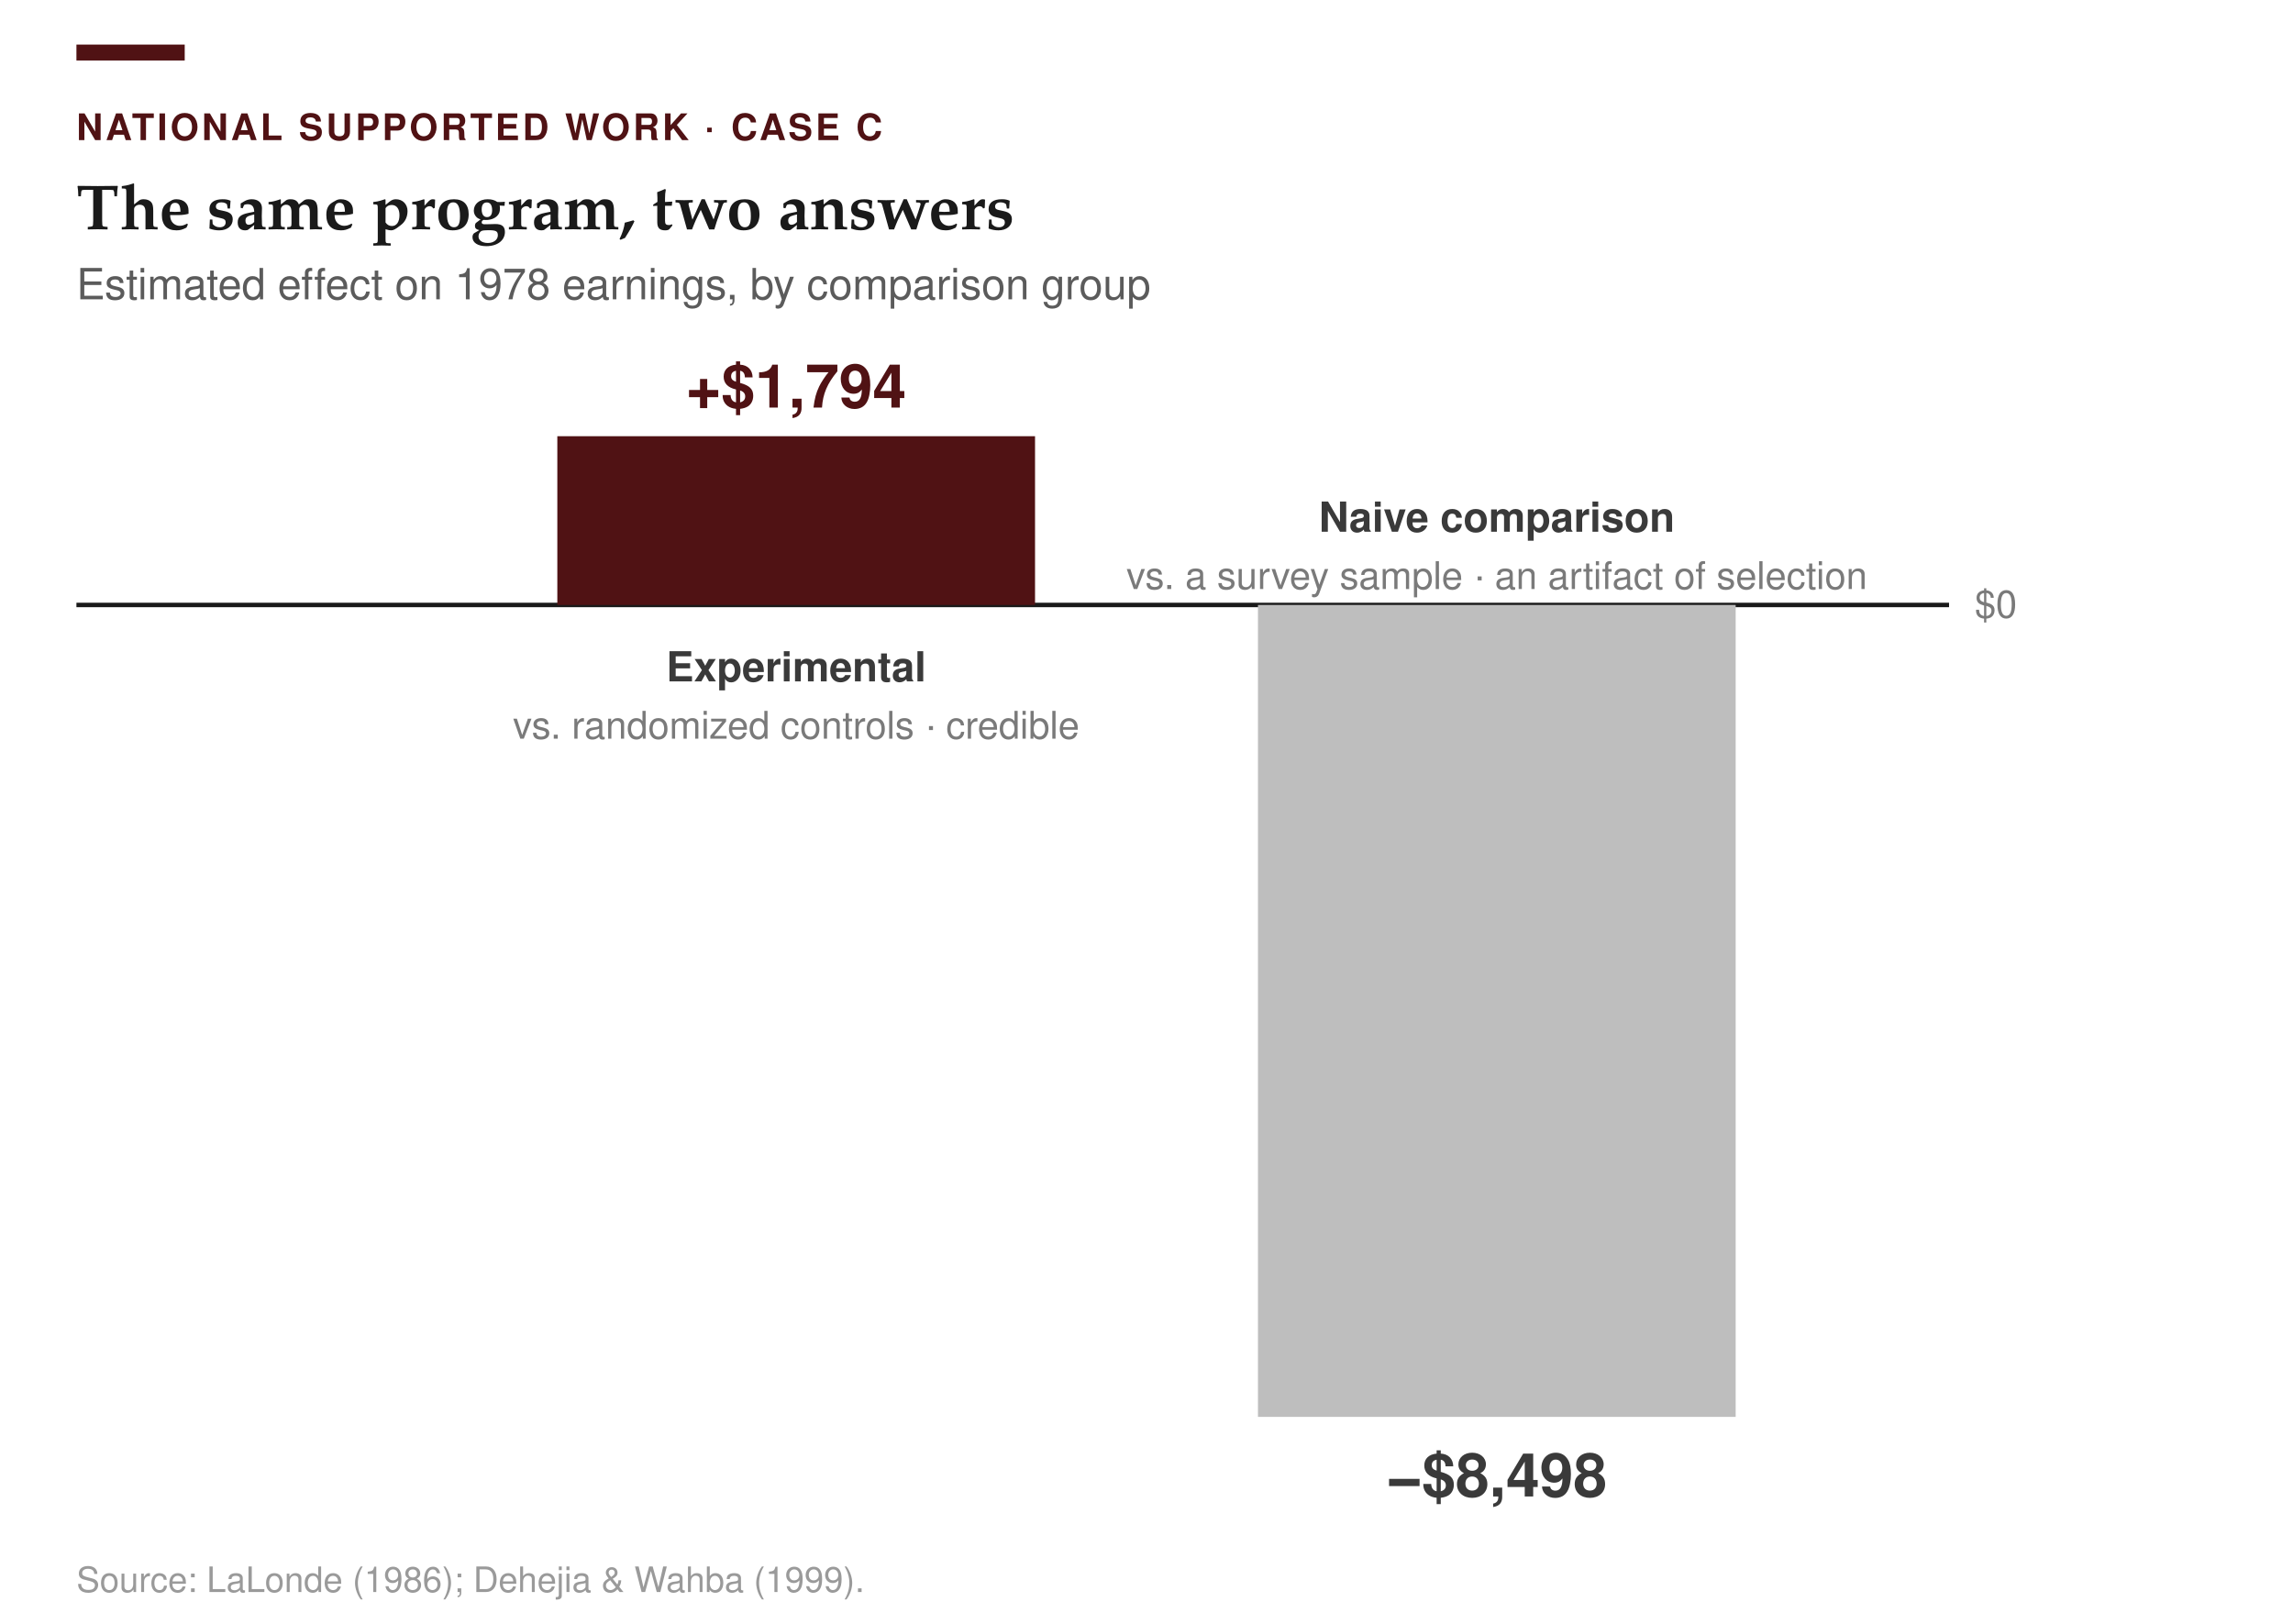
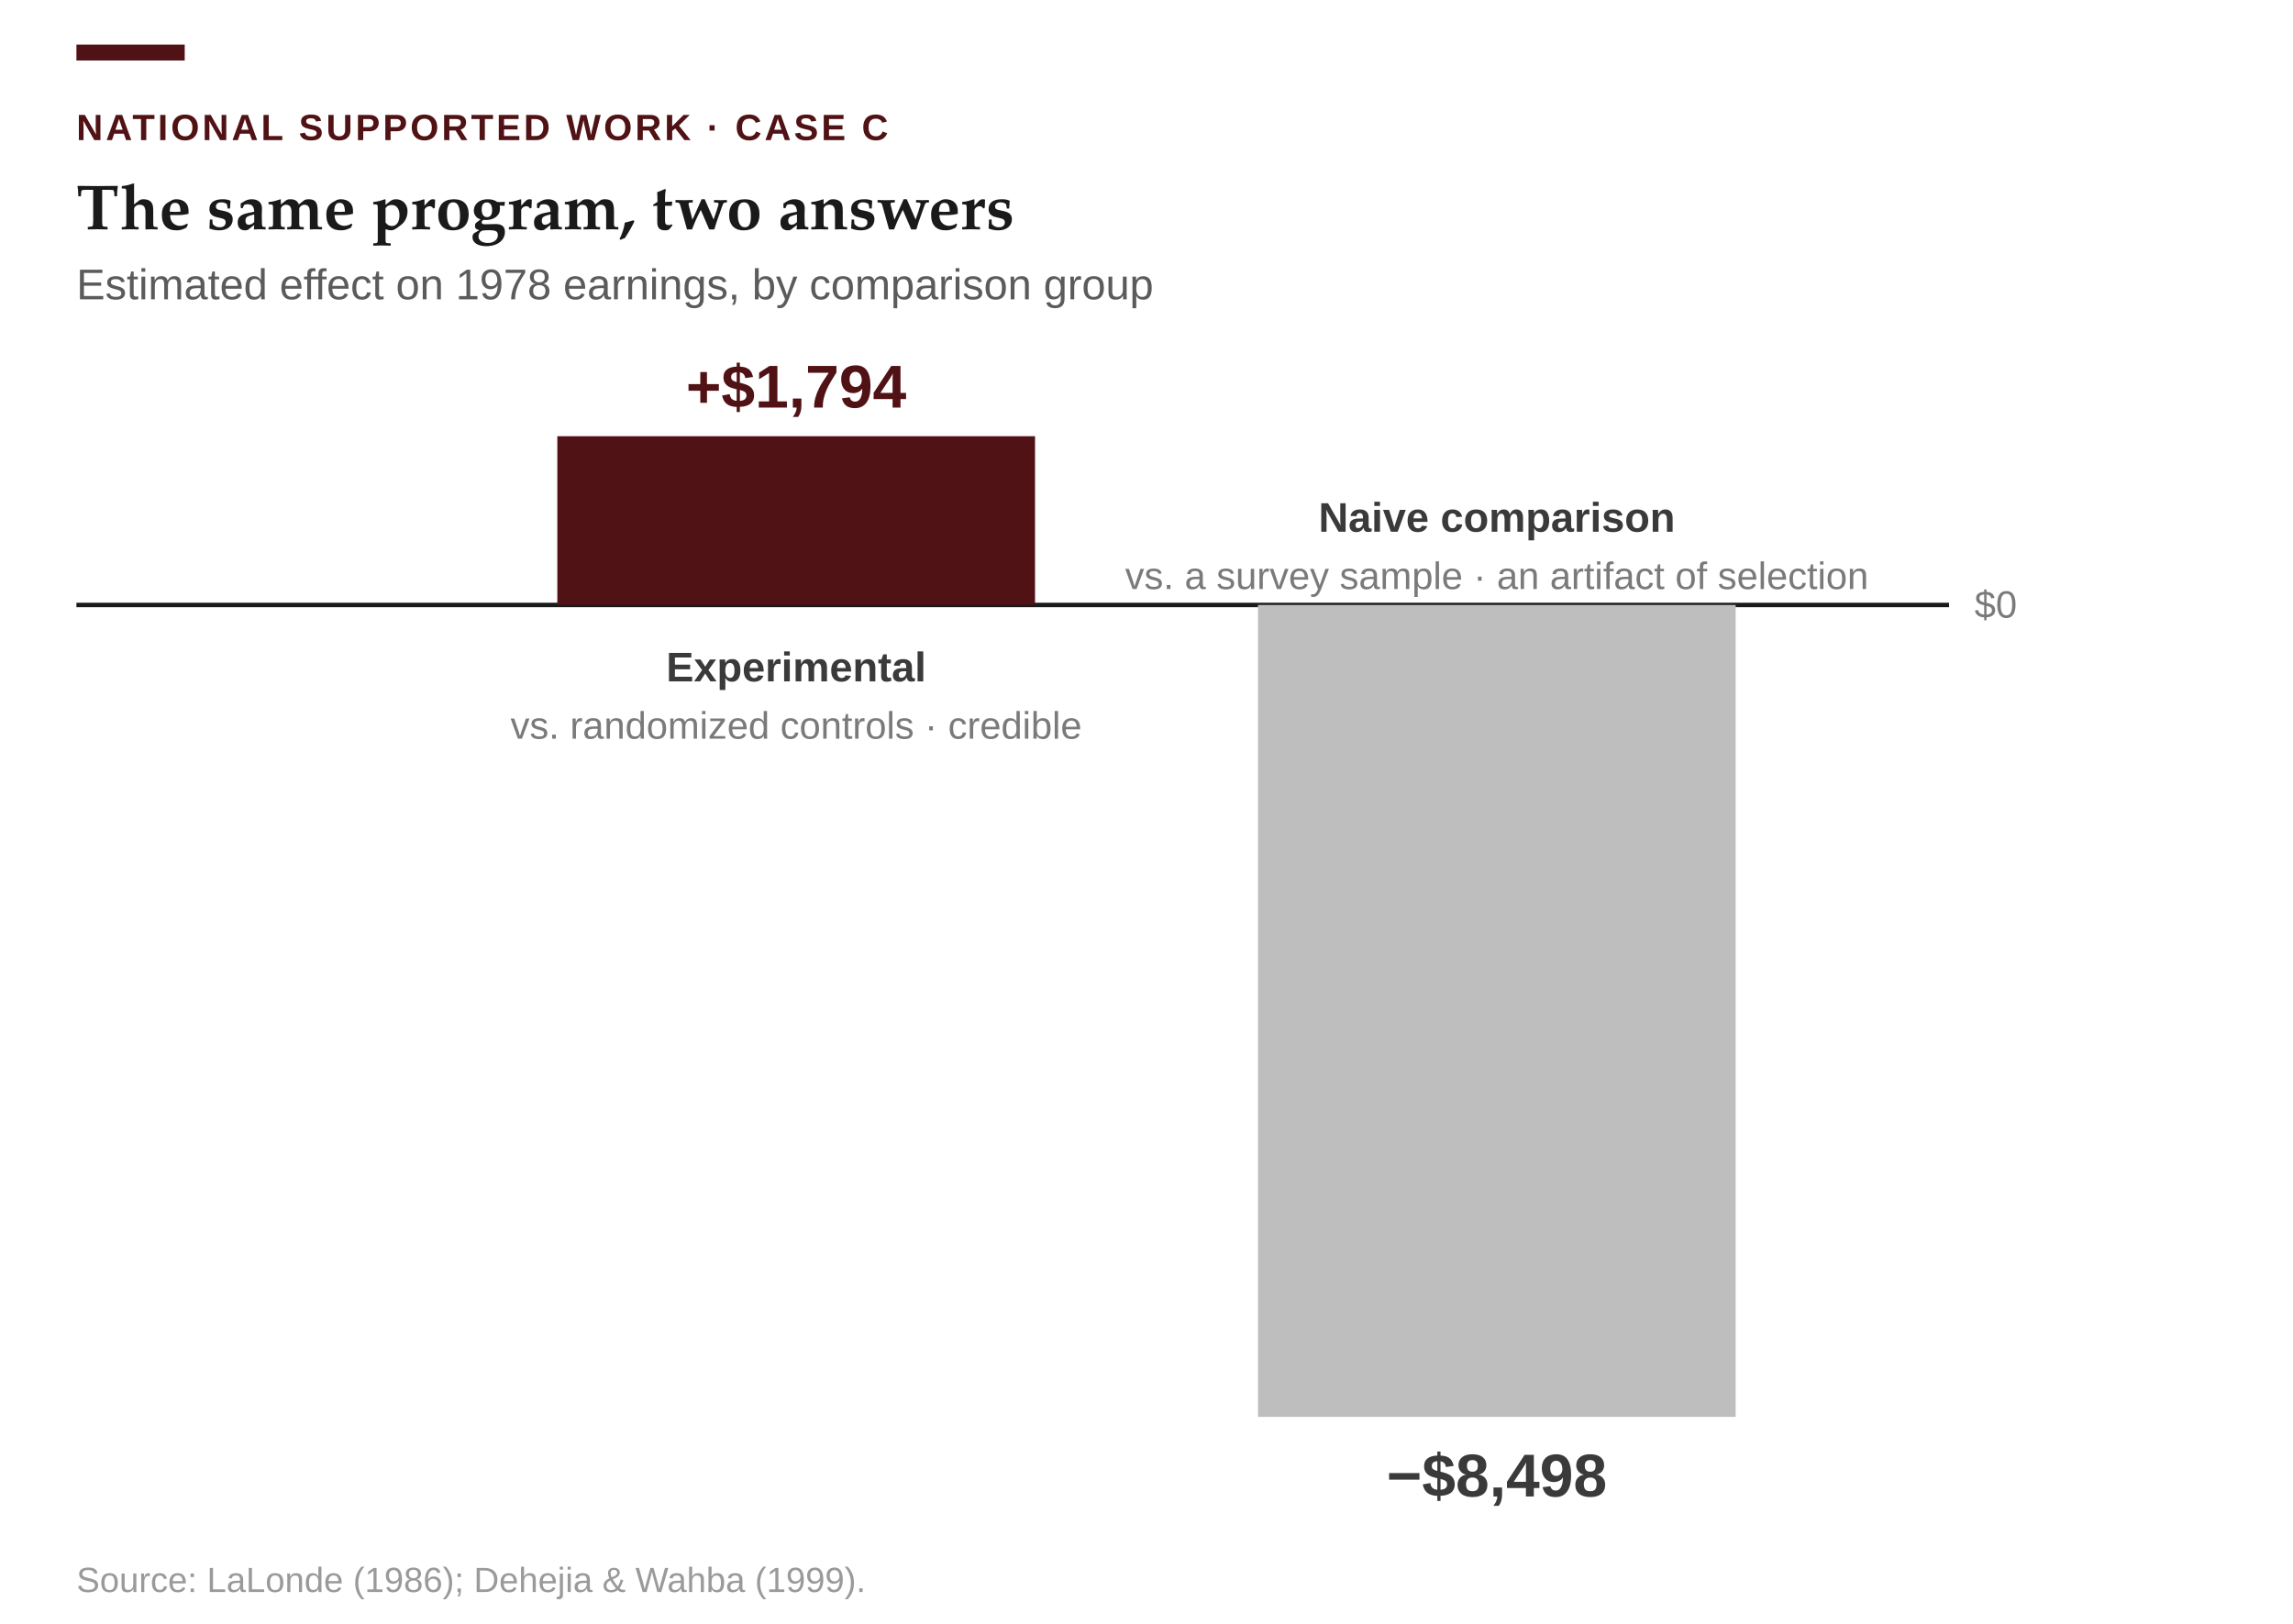
<svg xmlns="http://www.w3.org/2000/svg" viewBox="0 0 720 510" role="img" aria-label="Bar chart: the National Supported Work program's estimated effect on 1978 earnings is a credible +$1,794 against the randomized control group, but −$8,498 against a naive survey comparison.">
  <style>
-     .kick { font: 600 11.5px "DM Sans", -apple-system, BlinkMacSystemFont, "Segoe UI", Helvetica, Arial, sans-serif; letter-spacing: .08em; fill: #501214; }
-     .head { font: 700 20px Spectral, Georgia, "Palatino Linotype", serif; fill: #1a1a1a; }
-     .dek  { font: 400 13.5px "DM Sans", -apple-system, BlinkMacSystemFont, "Segoe UI", Helvetica, Arial, sans-serif; fill: #5b5b5b; }
-     .val  { font: 700 19px "DM Sans", -apple-system, BlinkMacSystemFont, "Segoe UI", Helvetica, Arial, sans-serif; }
-     .grp  { font: 600 13px "DM Sans", -apple-system, BlinkMacSystemFont, "Segoe UI", Helvetica, Arial, sans-serif; fill: #3a3a3a; }
-     .sub  { font: 400 12px "DM Sans", -apple-system, BlinkMacSystemFont, "Segoe UI", Helvetica, Arial, sans-serif; fill: #7a7a7a; }
-     .ax   { font: 400 12px "DM Sans", -apple-system, BlinkMacSystemFont, "Segoe UI", Helvetica, Arial, sans-serif; fill: #7a7a7a; }
-     .src  { font: 400 11px "DM Sans", -apple-system, BlinkMacSystemFont, "Segoe UI", Helvetica, Arial, sans-serif; fill: #9a9a9a; }
+     .kick { font: 600 11.5px "Helvetica Neue", Arial, sans-serif; letter-spacing: .08em; fill: #501214; }
+     .head { font: 700 20px "Iowan Old Style", "Palatino Linotype", Palatino, Georgia, serif; fill: #1a1a1a; }
+     .dek  { font: 400 13.5px "Helvetica Neue", Arial, sans-serif; fill: #5b5b5b; }
+     .val  { font: 700 19px "Helvetica Neue", Arial, sans-serif; }
+     .grp  { font: 600 13px "Helvetica Neue", Arial, sans-serif; fill: #3a3a3a; }
+     .sub  { font: 400 12px "Helvetica Neue", Arial, sans-serif; fill: #7a7a7a; }
+     .ax   { font: 400 12px "Helvetica Neue", Arial, sans-serif; fill: #7a7a7a; }
+     .src  { font: 400 11px "Helvetica Neue", Arial, sans-serif; fill: #9a9a9a; }
  </style>
  <rect x="24" y="14" width="34" height="5" fill="#501214" />
  <text x="24" y="44" class="kick">NATIONAL SUPPORTED WORK · CASE C</text>
  <text x="24" y="72" class="head">The same program, two answers</text>
  <text x="24" y="94" class="dek">Estimated effect on 1978 earnings, by comparison group</text>
  <line x1="24" y1="190" x2="612" y2="190" stroke="#1a1a1a" stroke-width="1.4" />
  <text x="620" y="194" class="ax">$0</text>
  <rect x="175" y="137" width="150" height="53" fill="#501214" />
  <text x="250" y="128" text-anchor="middle" class="val" fill="#501214">+$1,794</text>
  <text x="250" y="214" text-anchor="middle" class="grp">Experimental</text>
  <text x="250" y="232" text-anchor="middle" class="sub">vs. randomized controls · credible</text>
  <rect x="395" y="190" width="150" height="255" fill="#BEBEBE" />
  <text x="470" y="470" text-anchor="middle" class="val" fill="#3a3a3a">−$8,498</text>
  <text x="470" y="167" text-anchor="middle" class="grp">Naive comparison</text>
  <text x="470" y="185" text-anchor="middle" class="sub">vs. a survey sample · an artifact of selection</text>
  <text x="24" y="500" class="src">Source: LaLonde (1986); Dehejia &amp; Wahba (1999).</text>
</svg>
